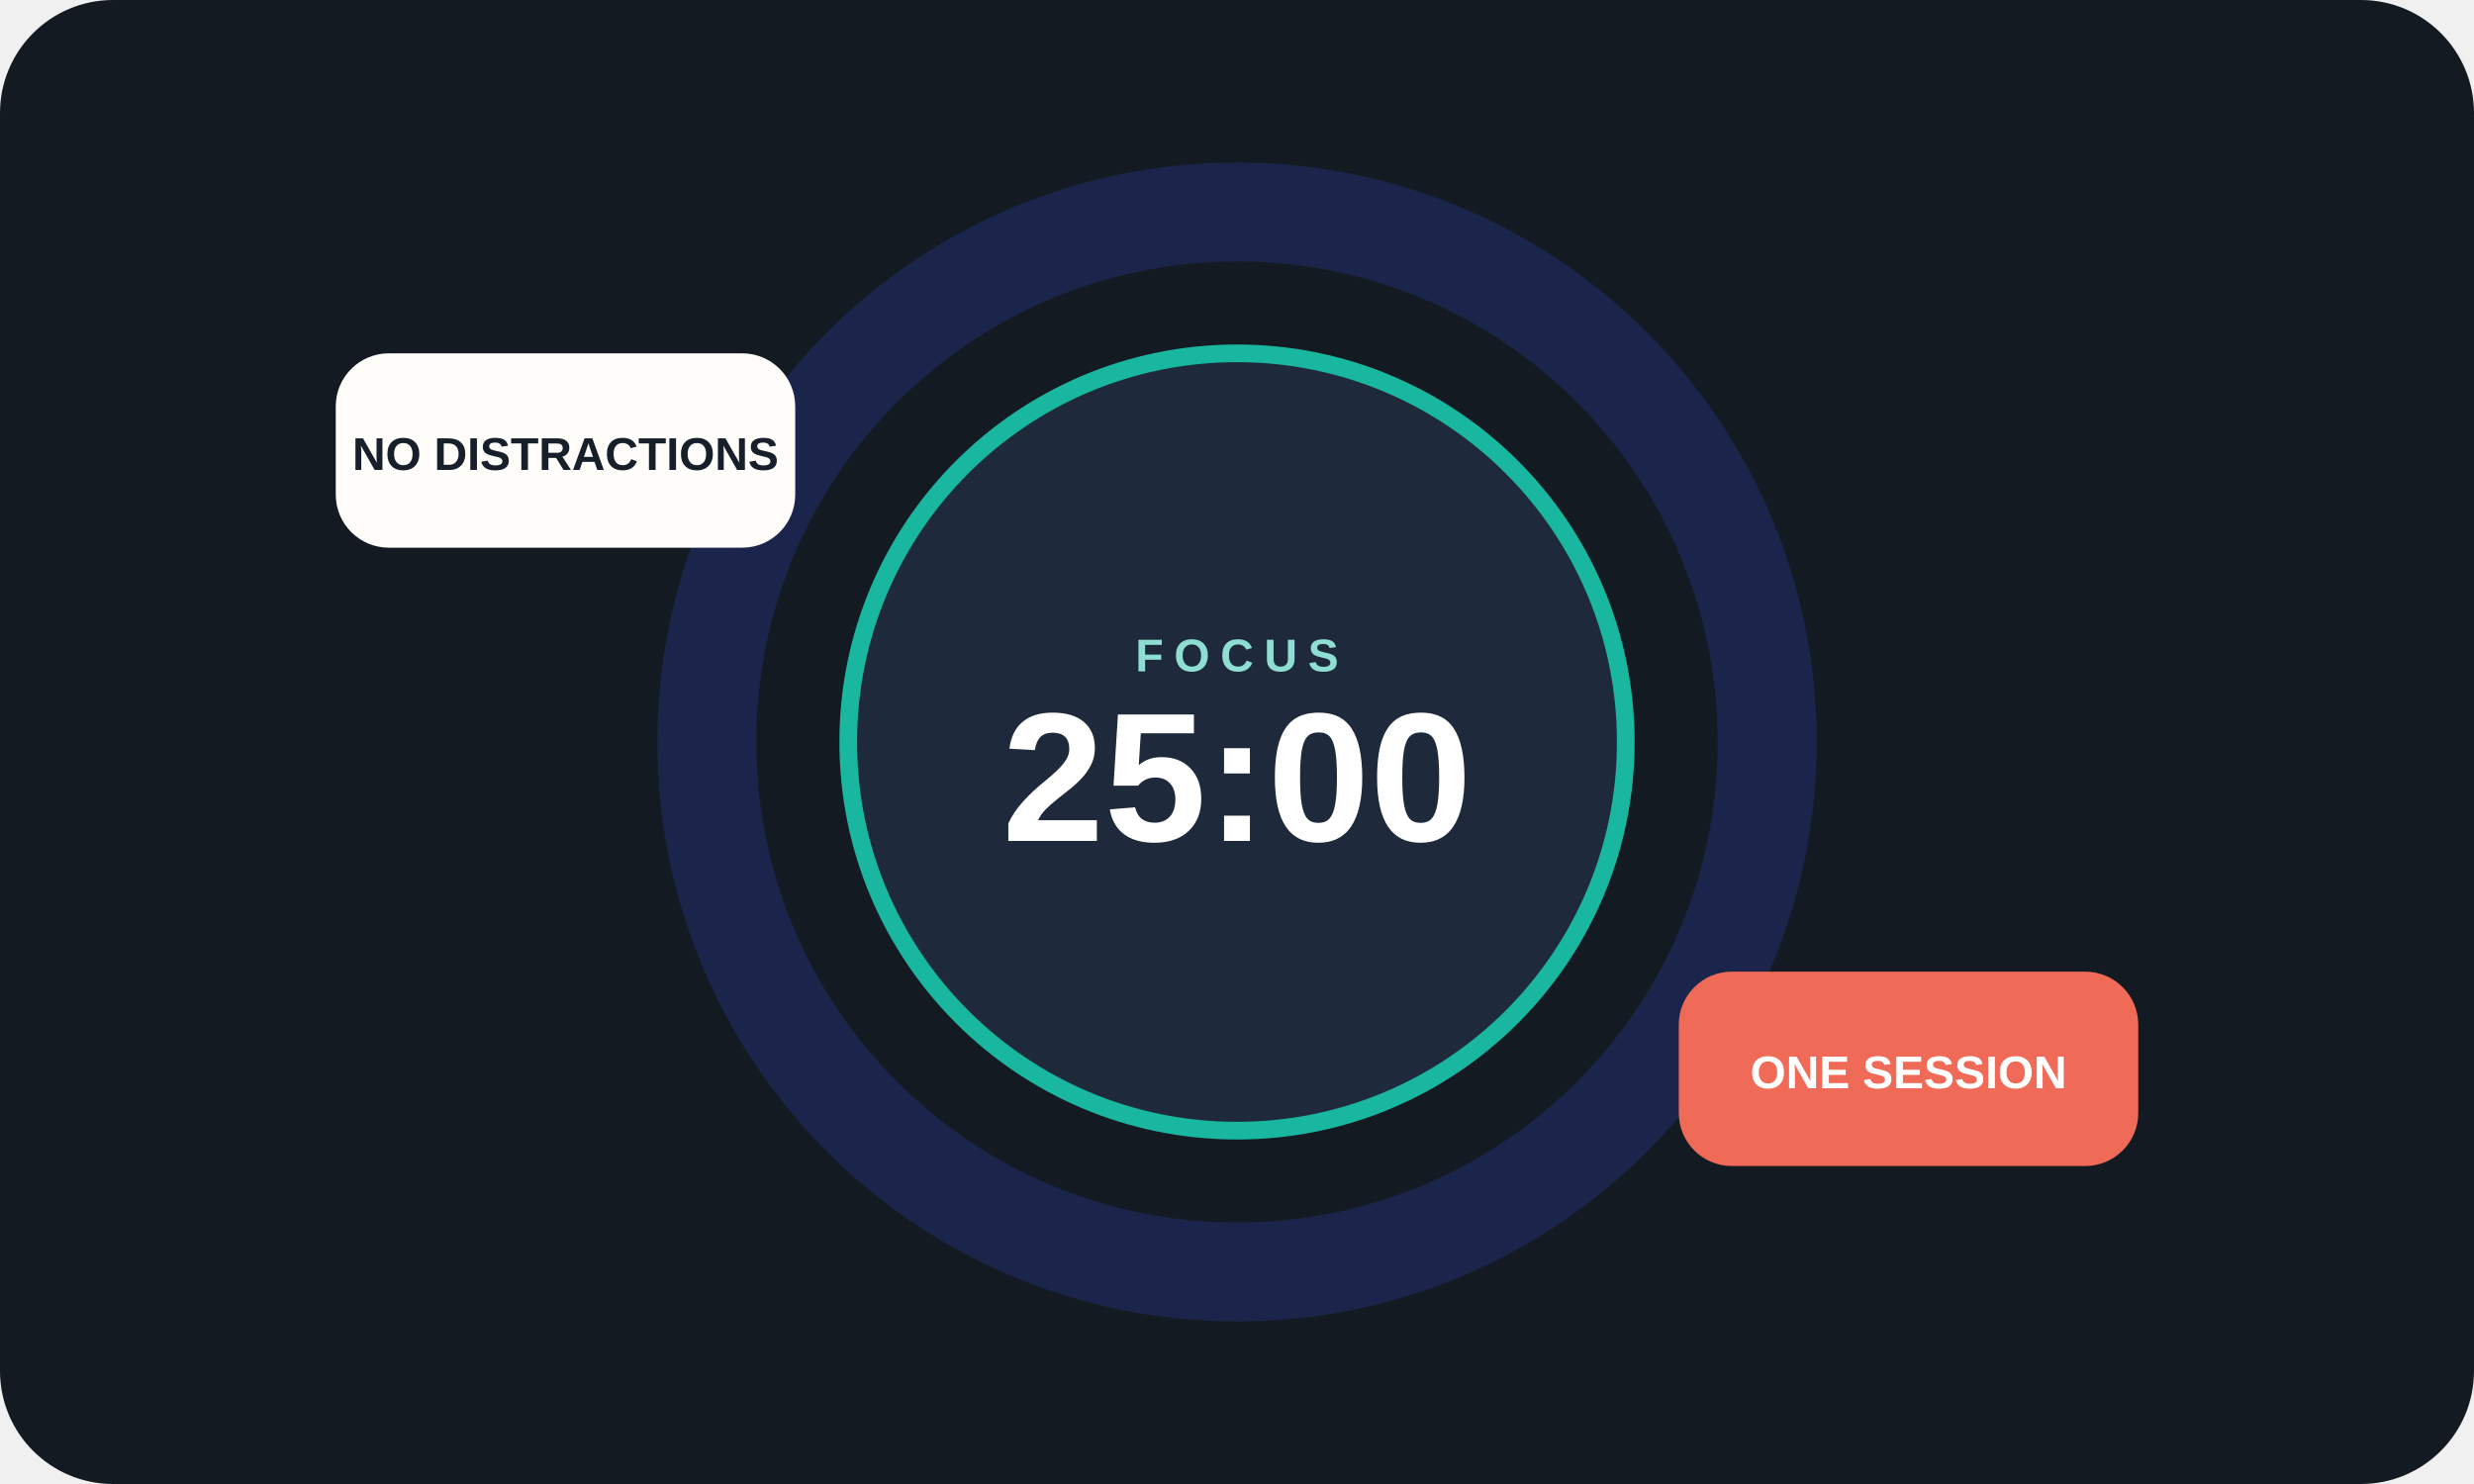
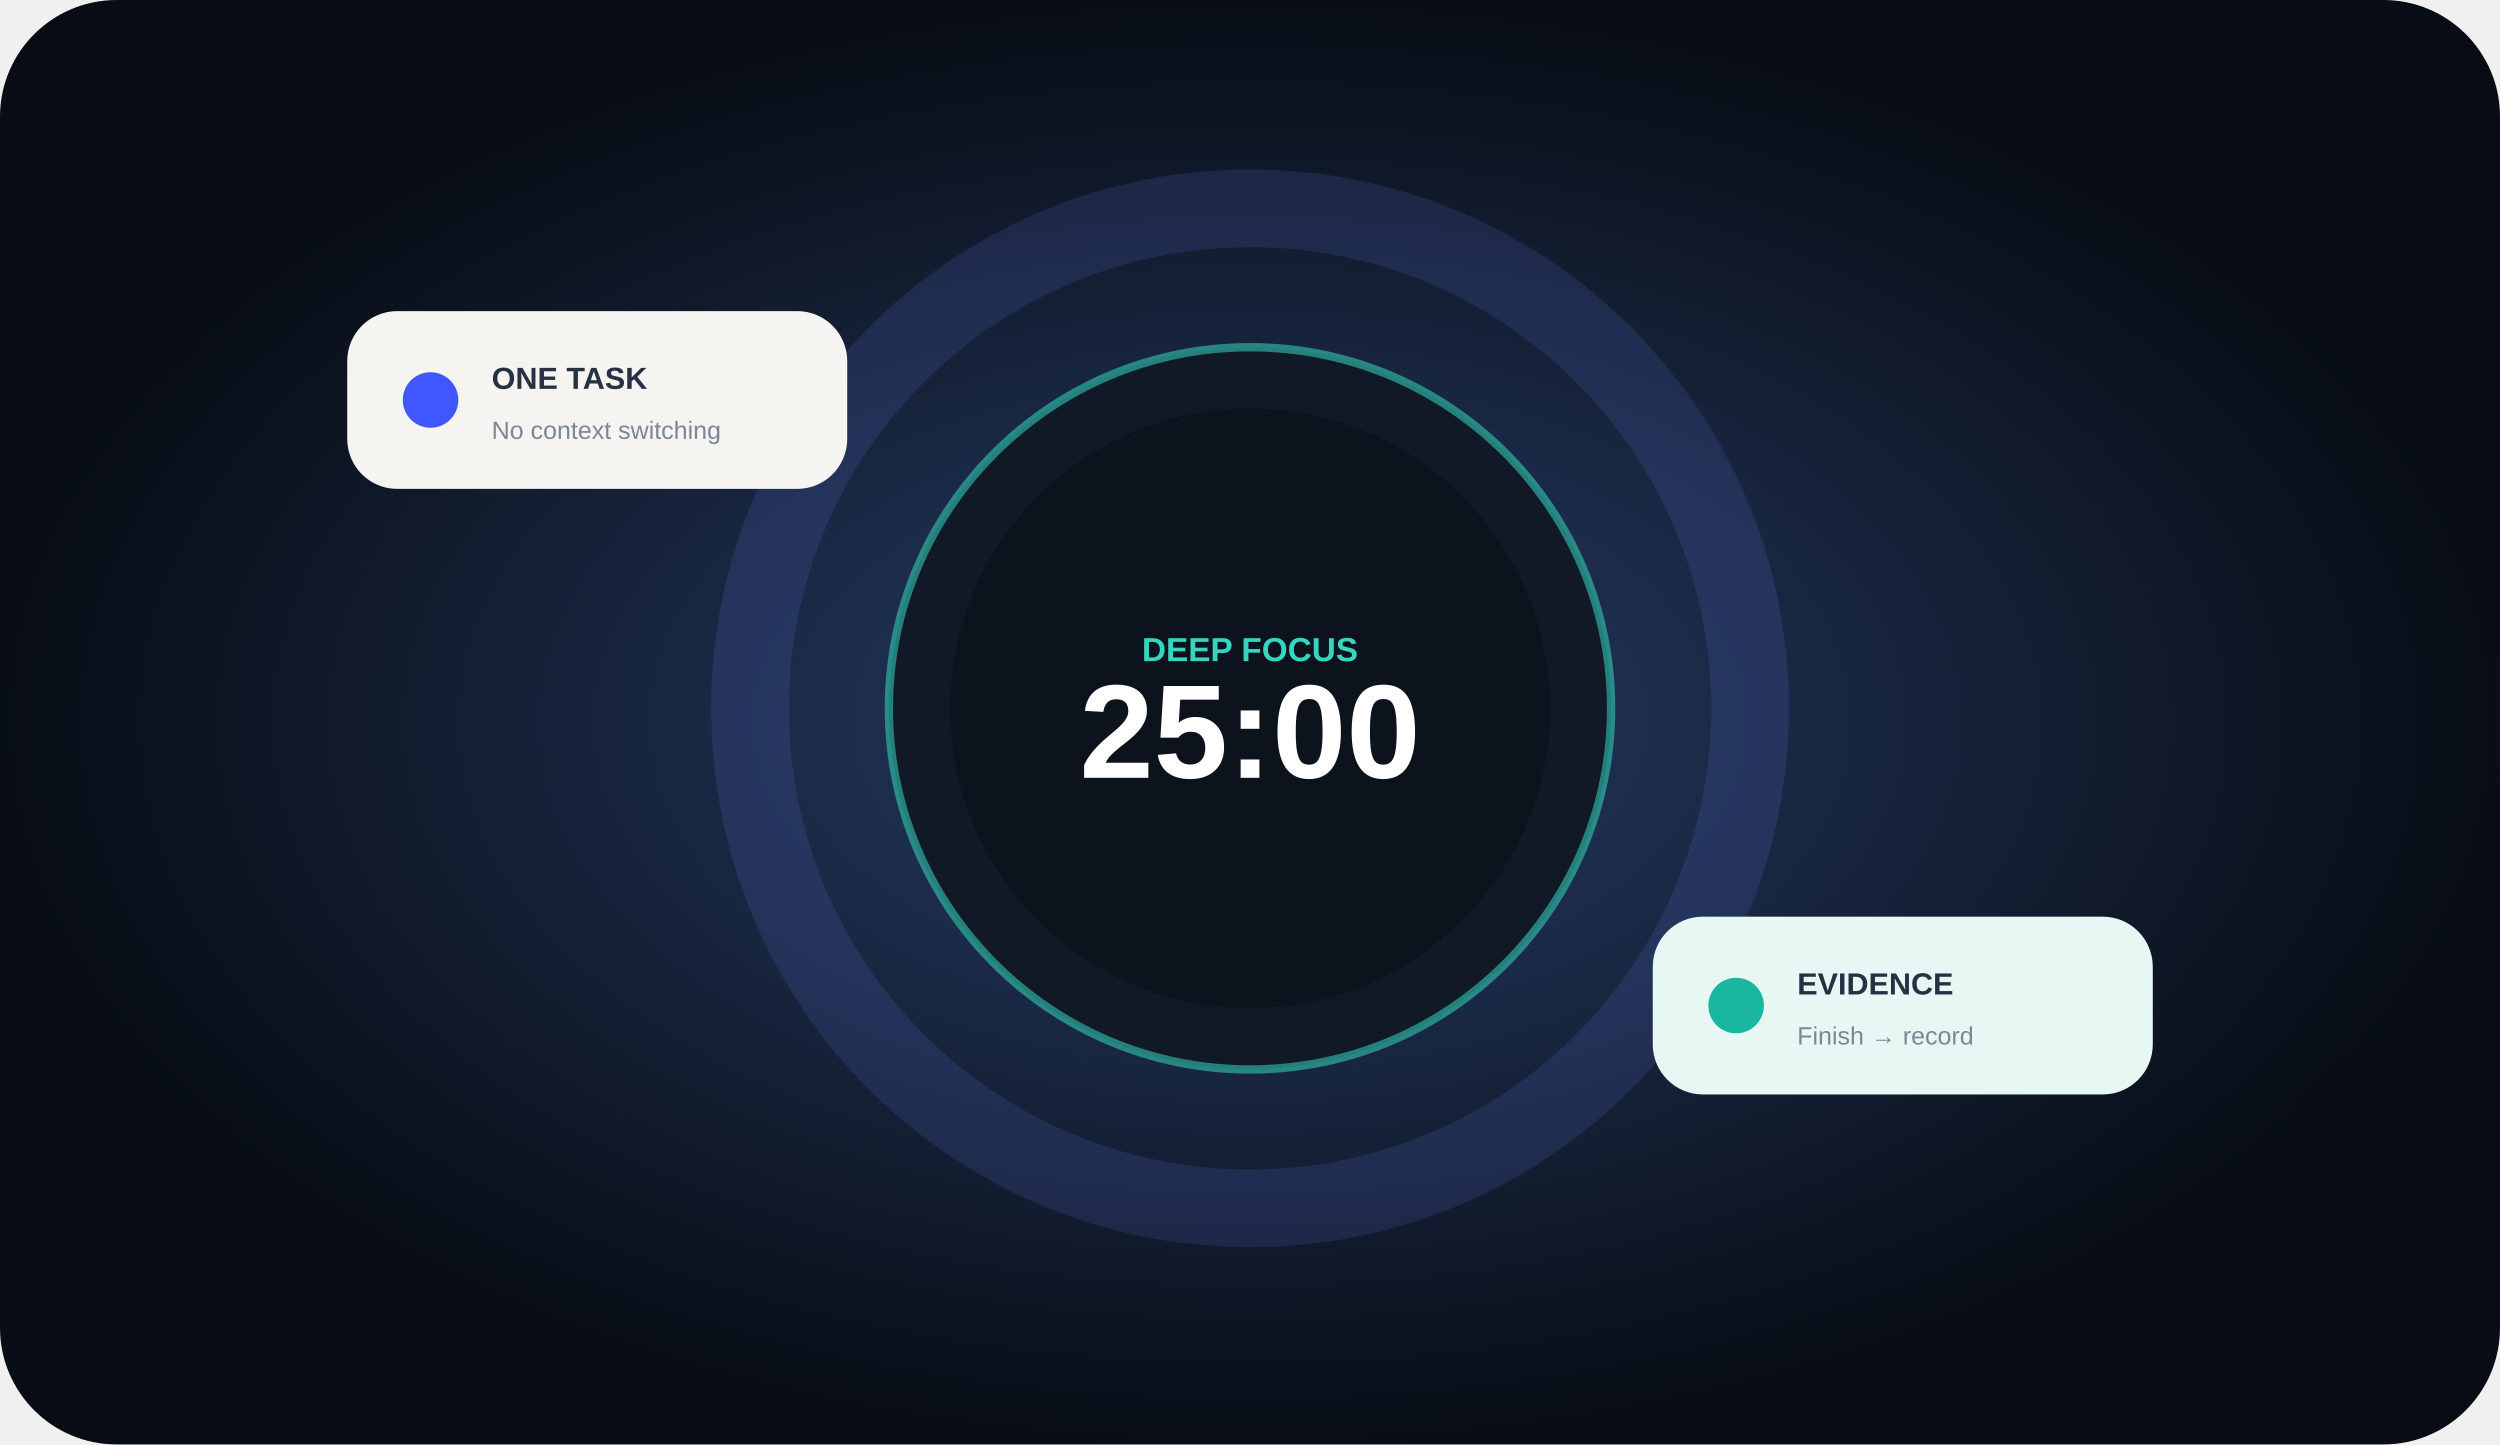
- <svg xmlns="http://www.w3.org/2000/svg" viewBox="0 0 700 420">
-   <rect width="700" height="420" rx="32" fill="#141a22" />
-   <circle cx="350" cy="210" r="150" fill="none" stroke="#3d57ff" stroke-opacity=".18" stroke-width="28" />
-   <circle cx="350" cy="210" r="110" fill="#1e2a3b" stroke="#19b79f" stroke-width="5" />
-   <text x="350" y="190" text-anchor="middle" font-family="Arial" font-size="13" font-weight="800" fill="#8fded3" letter-spacing="3">FOCUS</text>
-   <text x="350" y="238" text-anchor="middle" font-family="Arial" font-size="52" font-weight="800" fill="#fff">25:00</text>
-   <rect x="95" y="100" width="130" height="55" rx="15" fill="#fffdf9" />
-   <text x="160" y="133" text-anchor="middle" font-family="Arial" font-size="13" font-weight="800" fill="#17202a">NO DISTRACTIONS</text>
-   <rect x="475" y="275" width="130" height="55" rx="15" fill="#f06b57" />
-   <text x="540" y="308" text-anchor="middle" font-family="Arial" font-size="13" font-weight="800" fill="#fff">ONE SESSION</text>
+ <svg xmlns="http://www.w3.org/2000/svg" viewBox="0 0 900 520">
+   <defs>
+     <radialGradient id="b">
+       <stop stop-color="#263c65" />
+       <stop offset="1" stop-color="#080d15" />
+     </radialGradient>
+   </defs>
+   <rect width="900" height="520" rx="42" fill="url(#b)" />
+   <circle cx="450" cy="255" r="180" fill="none" stroke="#7182ff" stroke-opacity=".14" stroke-width="28" />
+   <circle cx="450" cy="255" r="130" fill="#101925" stroke="#35d6bf" stroke-opacity=".55" stroke-width="3" />
+   <circle cx="450" cy="255" r="108" fill="#0c131d" />
+   <text x="450" y="238" text-anchor="middle" font-family="Arial" font-size="12" font-weight="800" fill="#35d6bf">DEEP FOCUS</text>
+   <text x="450" y="280" text-anchor="middle" font-family="Arial" font-size="48" font-weight="800" fill="#fff">25:00</text>
+   <g transform="translate(125 112)">
+     <rect width="180" height="64" rx="18" fill="#fffdf9" opacity=".96" />
+     <circle cx="30" cy="32" r="10" fill="#4057ff" />
+     <text x="52" y="28" font-family="Arial" font-size="11" font-weight="800" fill="#263243">ONE TASK</text>
+     <text x="52" y="46" font-family="Arial" font-size="9" fill="#7b8794">No context switching</text>
+   </g>
+   <g transform="translate(595 330)">
+     <rect width="180" height="64" rx="18" fill="#e7f8f4" />
+     <circle cx="30" cy="32" r="10" fill="#19b79f" />
+     <text x="52" y="28" font-family="Arial" font-size="11" font-weight="800" fill="#263243">EVIDENCE</text>
+     <text x="52" y="46" font-family="Arial" font-size="9" fill="#7b8794">Finish → record</text>
+   </g>
</svg>
